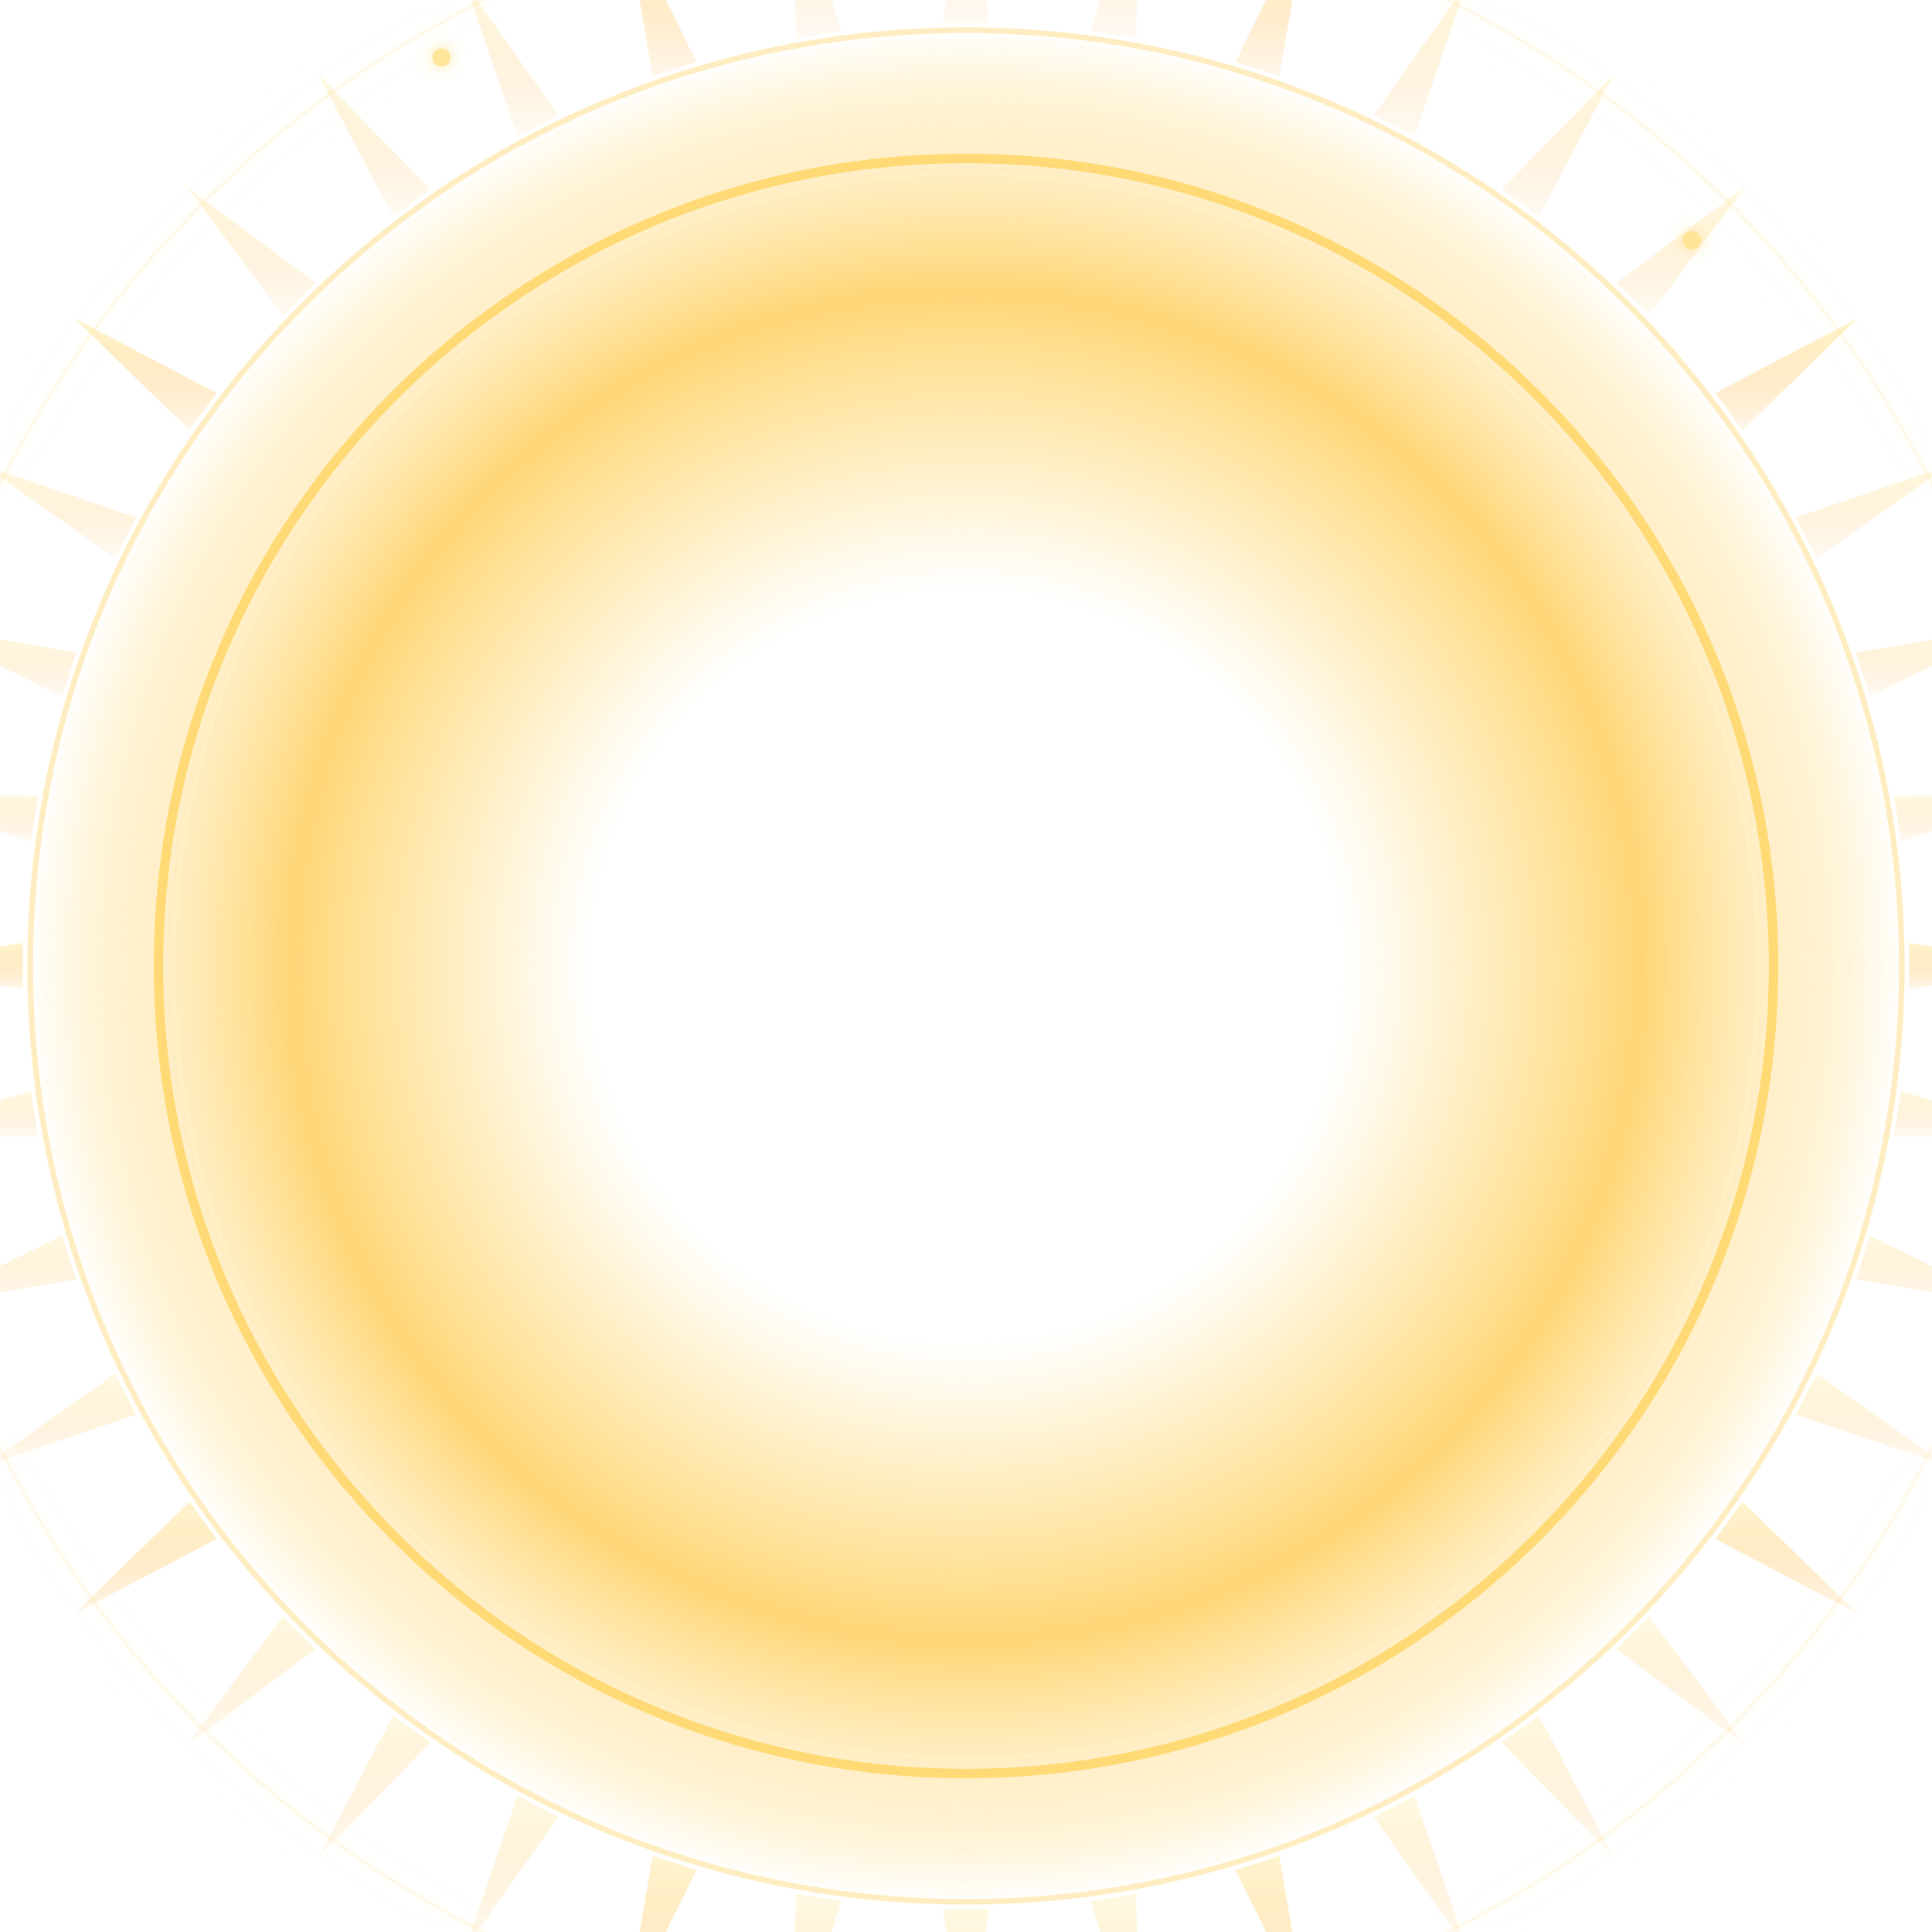
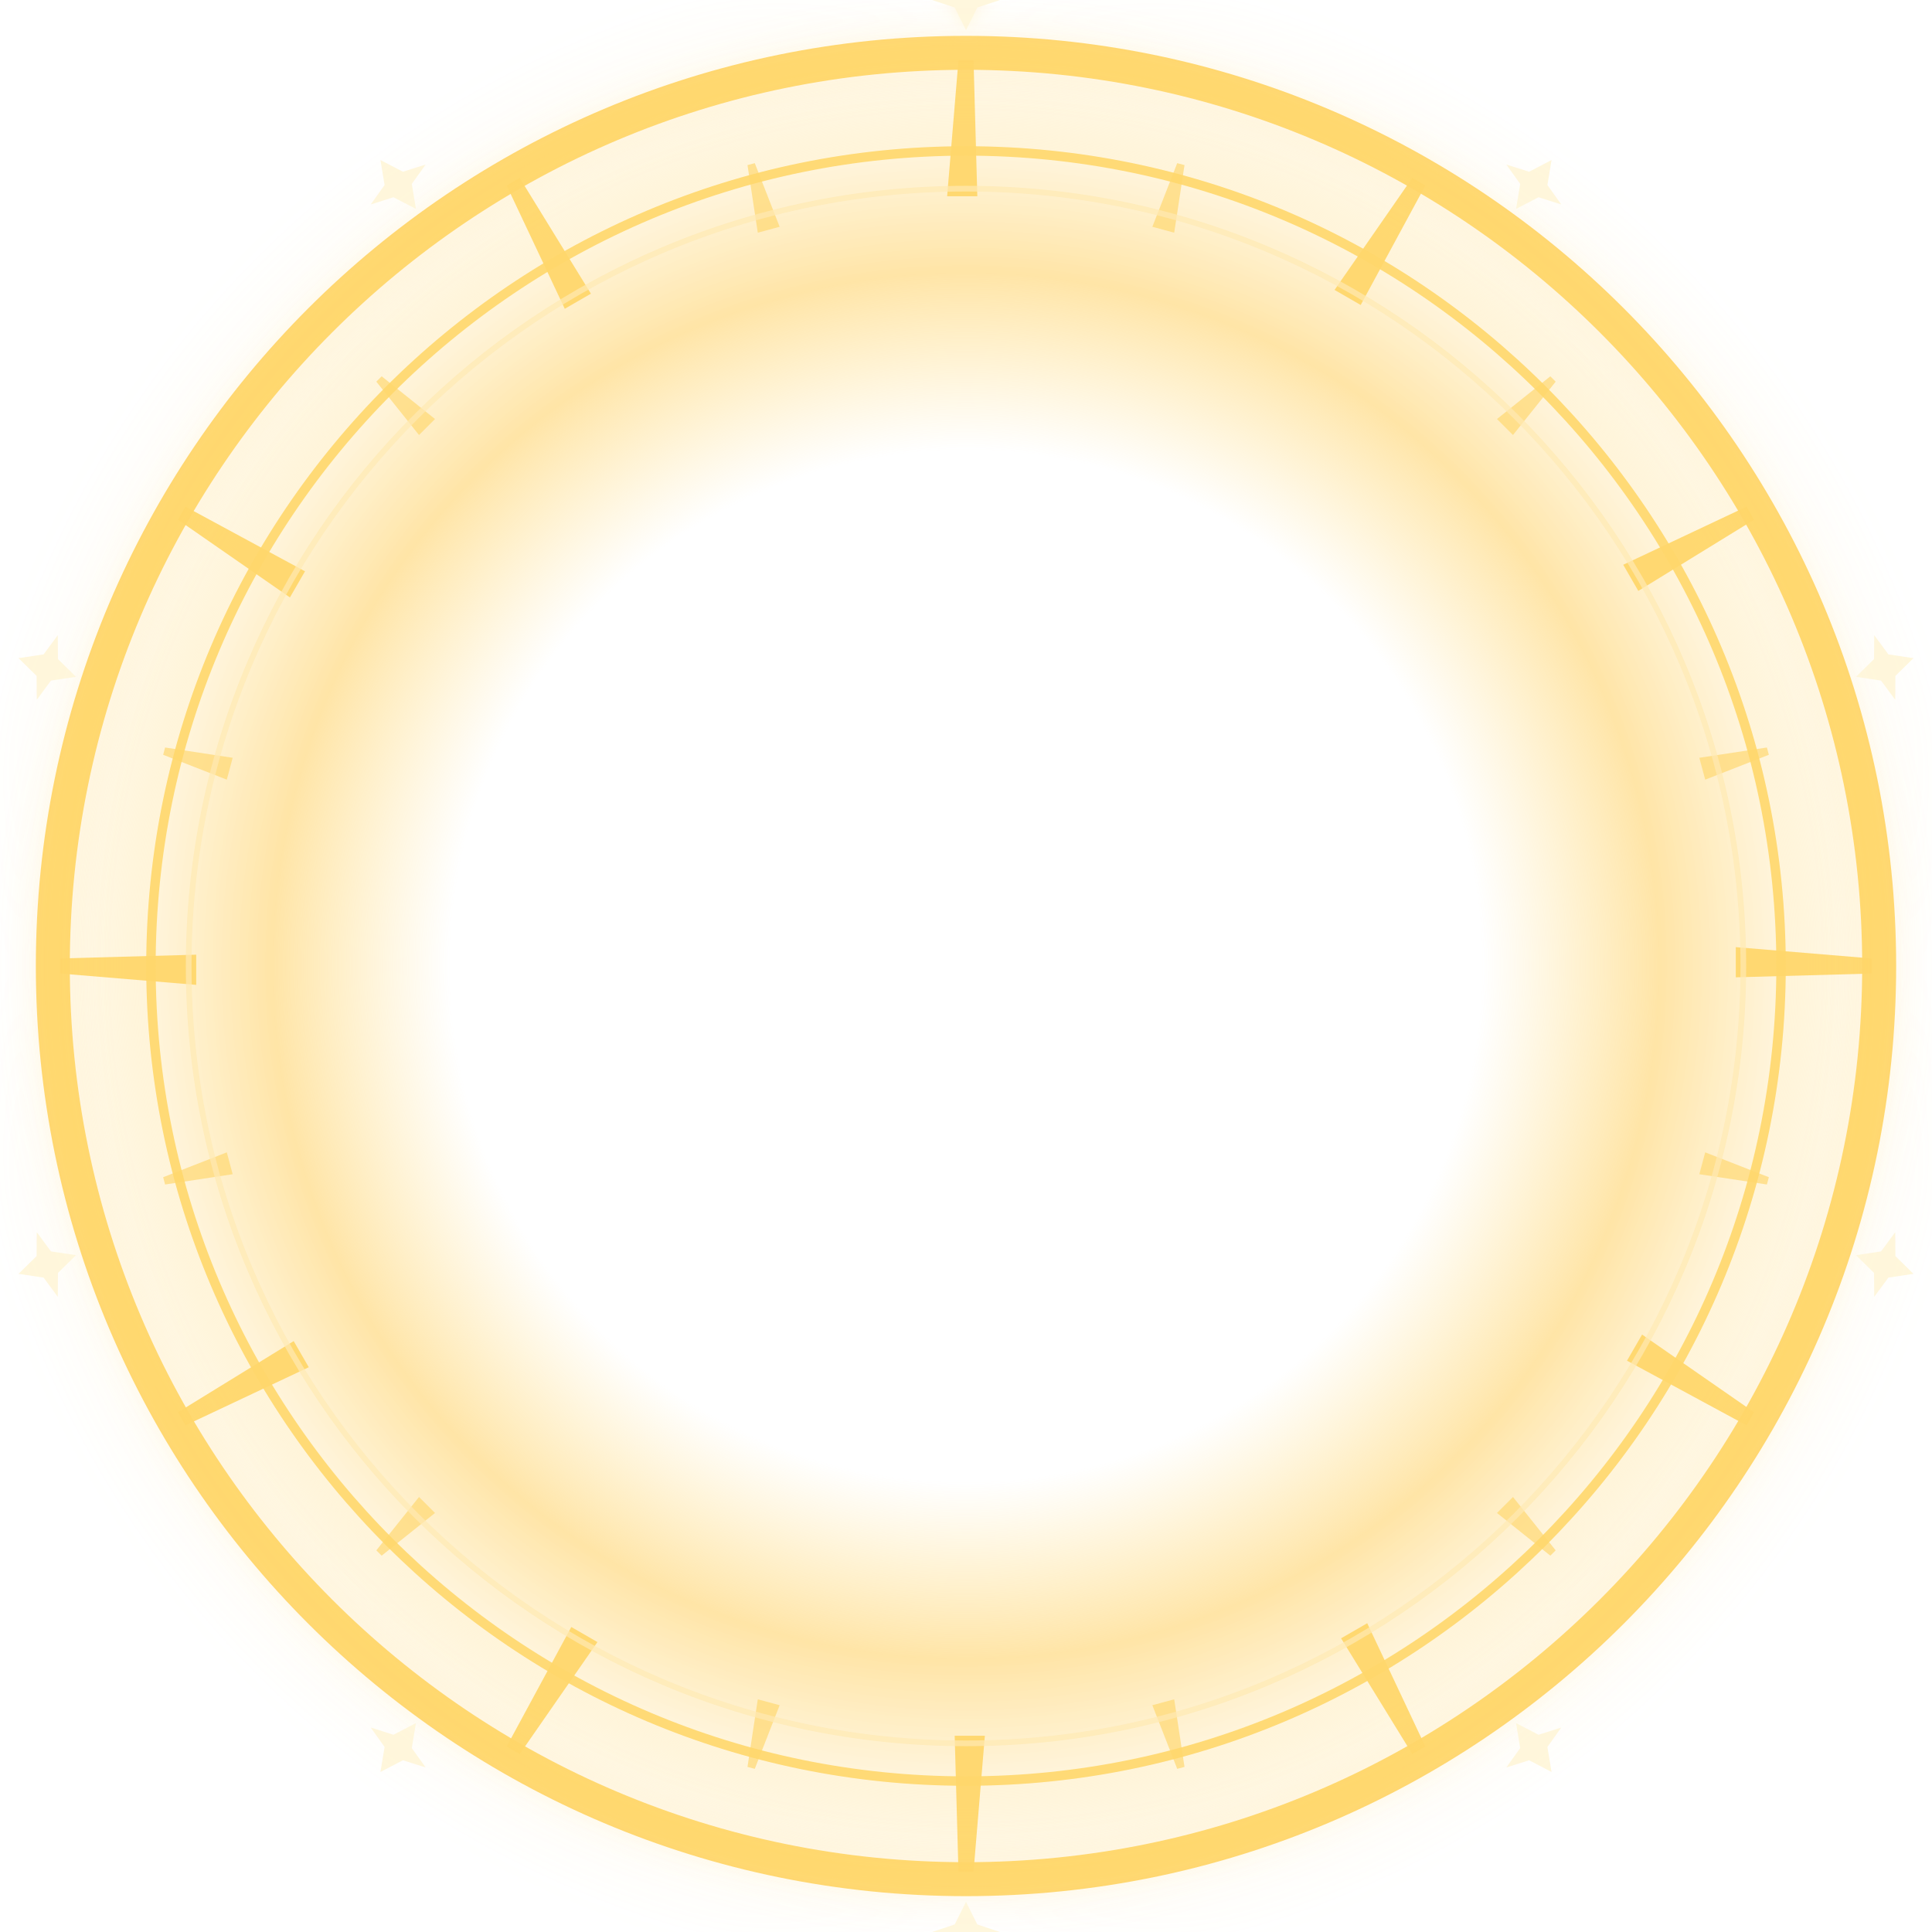
<svg xmlns="http://www.w3.org/2000/svg" viewBox="0 0 512 512" width="512" height="512">
  <defs>
    <radialGradient id="band" cx="0.5" cy="0.5" r="0.5">
-       <stop offset="0.4" stop-color="#ffd76b" stop-opacity="0" />
-       <stop offset="0.72" stop-color="#ffcf5e" stop-opacity="0.85" />
-       <stop offset="0.86" stop-color="#ffe9b3" stop-opacity="0.7" />
+       <stop offset="0.55" stop-color="#ffd76b" stop-opacity="0" />
+       <stop offset="0.74" stop-color="#ffcf5e" stop-opacity="0.55" />
+       <stop offset="0.86" stop-color="#ffe9b3" stop-opacity="0.5" />
      <stop offset="1" stop-color="#ffd76b" stop-opacity="0" />
    </radialGradient>
-     <linearGradient id="ray" x1="0" y1="0" x2="0" y2="1">
-       <stop offset="0" stop-color="#fff3c4" stop-opacity="0.9" />
-       <stop offset="1" stop-color="#ffb84d" stop-opacity="0.12" />
+     <linearGradient id="ray" x1="0" y1="1" x2="0" y2="0" gradientUnits="userSpaceOnUse">
+       <stop offset="0" stop-color="#ffd76b" stop-opacity="0.95" />
+       <stop offset="1" stop-color="#ffe9b3" stop-opacity="0.15" />
    </linearGradient>
-     <filter id="gl" x="-300%" y="-300%" width="700%" height="700%">
+     <filter id="agl" x="-80%" y="-80%" width="260%" height="260%">
      <feGaussianBlur stdDeviation="2" result="b" />
      <feMerge>
        <feMergeNode in="b" />
        <feMergeNode in="SourceGraphic" />
      </feMerge>
    </filter>
-     <filter id="gl6" x="-60%" y="-60%" width="220%" height="220%">
-       <feGaussianBlur stdDeviation="6" result="b" />
-       <feMerge>
-         <feMergeNode in="b" />
-         <feMergeNode in="SourceGraphic" />
-       </feMerge>
+     <filter id="asoft" x="-80%" y="-80%" width="260%" height="260%">
+       <feGaussianBlur stdDeviation="6" />
    </filter>
+     <path id="rayL" d="M 254 16 L 251 52 L 259 52 L 258 16 Z" fill="url(#ray)" />
+     <path id="rayS" d="M 255 36 L 253 54 L 259 54 L 257 36 Z" fill="url(#ray)" opacity="0.7" />
+     <path id="sp" d="M 256 -8 L 259 -2 L 265 0 L 259 2 L 256 8 L 253 2 L 247 0 L 253 -2 Z" fill="#fff7dd" />
  </defs>
  <circle cx="256" cy="256" r="232" fill="#000" opacity="0" />
-   <circle cx="256" cy="256" r="250" fill="url(#band)" />
-   <polygon points="505.93,249.89 548,256 505.93,262.11" fill="url(#ray)" opacity="0.9" />,<polygon points="503.8,289.06 544.4,301.68 501.89,301.13" fill="url(#ray)" opacity="0.55" />,<polygon points="495.58,327.42 533.71,346.23 491.81,339.04" fill="url(#ray)" opacity="0.55" />,<polygon points="481.46,364.02 516.17,388.57 475.91,374.91" fill="url(#ray)" opacity="0.55" />,<polygon points="461.78,397.96 492.23,427.63 454.6,407.84" fill="url(#ray)" opacity="0.9" />,<polygon points="437.04,428.4 462.48,462.48 428.4,437.04" fill="url(#ray)" opacity="0.55" />,<polygon points="407.84,454.6 427.63,492.23 397.96,461.78" fill="url(#ray)" opacity="0.55" />,<polygon points="374.91,475.91 388.57,516.17 364.02,481.46" fill="url(#ray)" opacity="0.55" />,<polygon points="339.04,491.81 346.23,533.71 327.42,495.58" fill="url(#ray)" opacity="0.9" />,<polygon points="301.13,501.89 301.68,544.4 289.06,503.8" fill="url(#ray)" opacity="0.55" />,<polygon points="262.11,505.93 256,548 249.89,505.93" fill="url(#ray)" opacity="0.55" />,<polygon points="222.94,503.8 210.32,544.4 210.87,501.89" fill="url(#ray)" opacity="0.55" />,<polygon points="184.58,495.58 165.77,533.71 172.96,491.81" fill="url(#ray)" opacity="0.9" />,<polygon points="147.98,481.46 123.43,516.17 137.09,475.91" fill="url(#ray)" opacity="0.55" />,<polygon points="114.04,461.78 84.37,492.23 104.16,454.6" fill="url(#ray)" opacity="0.55" />,<polygon points="83.6,437.04 49.52,462.48 74.96,428.4" fill="url(#ray)" opacity="0.55" />,<polygon points="57.4,407.84 19.77,427.63 50.22,397.96" fill="url(#ray)" opacity="0.9" />,<polygon points="36.09,374.91 -4.17,388.57 30.54,364.02" fill="url(#ray)" opacity="0.55" />,<polygon points="20.19,339.04 -21.71,346.23 16.42,327.42" fill="url(#ray)" opacity="0.55" />,<polygon points="10.11,301.13 -32.4,301.68 8.2,289.06" fill="url(#ray)" opacity="0.55" />,<polygon points="6.07,262.11 -36,256 6.07,249.89" fill="url(#ray)" opacity="0.9" />,<polygon points="8.2,222.94 -32.4,210.32 10.11,210.87" fill="url(#ray)" opacity="0.55" />,<polygon points="16.42,184.58 -21.71,165.77 20.19,172.96" fill="url(#ray)" opacity="0.55" />,<polygon points="30.54,147.98 -4.17,123.43 36.09,137.09" fill="url(#ray)" opacity="0.55" />,<polygon points="50.22,114.04 19.77,84.37 57.4,104.16" fill="url(#ray)" opacity="0.9" />,<polygon points="74.96,83.6 49.52,49.52 83.6,74.96" fill="url(#ray)" opacity="0.55" />,<polygon points="104.16,57.4 84.37,19.77 114.04,50.22" fill="url(#ray)" opacity="0.55" />,<polygon points="137.09,36.09 123.43,-4.17 147.98,30.54" fill="url(#ray)" opacity="0.55" />,<polygon points="172.96,20.19 165.77,-21.71 184.58,16.42" fill="url(#ray)" opacity="0.9" />,<polygon points="210.87,10.11 210.32,-32.4 222.94,8.2" fill="url(#ray)" opacity="0.55" />,<polygon points="249.89,6.07 256,-36 262.11,6.07" fill="url(#ray)" opacity="0.55" />,<polygon points="289.06,8.2 301.68,-32.4 301.13,10.11" fill="url(#ray)" opacity="0.55" />,<polygon points="327.42,16.42 346.23,-21.71 339.04,20.19" fill="url(#ray)" opacity="0.9" />,<polygon points="364.02,30.54 388.57,-4.17 374.91,36.09" fill="url(#ray)" opacity="0.55" />,<polygon points="397.96,50.22 427.63,19.77 407.84,57.4" fill="url(#ray)" opacity="0.55" />,<polygon points="428.4,74.96 462.48,49.52 437.04,83.6" fill="url(#ray)" opacity="0.55" />,<polygon points="454.6,104.16 492.23,84.37 461.78,114.04" fill="url(#ray)" opacity="0.9" />,<polygon points="475.91,137.09 516.17,123.43 481.46,147.98" fill="url(#ray)" opacity="0.55" />,<polygon points="491.81,172.96 533.71,165.77 495.58,184.58" fill="url(#ray)" opacity="0.55" />,<polygon points="501.89,210.87 544.4,210.32 503.8,222.94" fill="url(#ray)" opacity="0.55" />
-   <circle cx="256" cy="256" r="248" fill="none" stroke="#ffe9b3" stroke-width="1.5" opacity="0.8" />
-   <circle cx="256" cy="256" r="214" fill="none" stroke="#ffd76b" stroke-width="2.5" opacity="0.9" />
-   <circle cx="256" cy="256" r="210" fill="none" stroke="#fff3c4" stroke-width="1" opacity="0.6" />
-   <circle cx="518.73" cy="326.4" r="2.4" fill="#ffe08a" opacity="0.85" filter="url(#gl)" />
-   <circle cx="256" cy="534" r="2.4" fill="#ffe08a" opacity="0.85" filter="url(#gl)" />
-   <circle cx="-6.73" cy="326.4" r="2.4" fill="#ffe08a" opacity="0.85" filter="url(#gl)" />
-   <circle cx="117" cy="15.24" r="2.4" fill="#ffe08a" opacity="0.85" filter="url(#gl)" />
-   <circle cx="448.33" cy="63.67" r="2.4" fill="#ffe08a" opacity="0.85" filter="url(#gl)" />
-   <circle cx="256" cy="256" r="286" fill="none" stroke="#ffd76b" stroke-width="1" opacity="0.14" filter="url(#gl6)" />
+   <circle cx="256" cy="256" r="252" fill="url(#band)" />
+   <use href="#rayL" transform="rotate(0 256 256)" />
+   <use href="#rayL" transform="rotate(30 256 256)" />
+   <use href="#rayL" transform="rotate(60 256 256)" />
+   <use href="#rayL" transform="rotate(90 256 256)" />
+   <use href="#rayL" transform="rotate(120 256 256)" />
+   <use href="#rayL" transform="rotate(150 256 256)" />
+   <use href="#rayL" transform="rotate(180 256 256)" />
+   <use href="#rayL" transform="rotate(210 256 256)" />
+   <use href="#rayL" transform="rotate(240 256 256)" />
+   <use href="#rayL" transform="rotate(270 256 256)" />
+   <use href="#rayL" transform="rotate(300 256 256)" />
+   <use href="#rayL" transform="rotate(330 256 256)" />
+   <use href="#rayS" transform="rotate(15 256 256)" />
+   <use href="#rayS" transform="rotate(45 256 256)" />
+   <use href="#rayS" transform="rotate(75 256 256)" />
+   <use href="#rayS" transform="rotate(105 256 256)" />
+   <use href="#rayS" transform="rotate(135 256 256)" />
+   <use href="#rayS" transform="rotate(165 256 256)" />
+   <use href="#rayS" transform="rotate(195 256 256)" />
+   <use href="#rayS" transform="rotate(225 256 256)" />
+   <use href="#rayS" transform="rotate(255 256 256)" />
+   <use href="#rayS" transform="rotate(285 256 256)" />
+   <use href="#rayS" transform="rotate(315 256 256)" />
+   <use href="#rayS" transform="rotate(345 256 256)" />
+   <circle cx="256" cy="256" r="242" fill="none" stroke="#ffd76b" stroke-width="9" opacity="0.95" />
+   <circle cx="256" cy="256" r="242" fill="none" stroke="#ffcf5e" stroke-width="4" opacity="0.4" filter="url(#asoft)" />
+   <use href="#sp" transform="rotate(0 256 256)" filter="url(#agl)" />
+   <use href="#sp" transform="rotate(36 256 256)" />
+   <use href="#sp" transform="rotate(72 256 256)" />
+   <use href="#sp" transform="rotate(108 256 256)" />
+   <use href="#sp" transform="rotate(144 256 256)" />
+   <use href="#sp" transform="rotate(180 256 256)" />
+   <use href="#sp" transform="rotate(216 256 256)" />
+   <use href="#sp" transform="rotate(252 256 256)" />
+   <use href="#sp" transform="rotate(288 256 256)" />
+   <use href="#sp" transform="rotate(324 256 256)" />
+   <circle cx="256" cy="256" r="206" fill="none" stroke="#ffe9b3" stroke-width="1.5" opacity="0.7" />
+   <circle cx="256" cy="256" r="216" fill="none" stroke="#ffd76b" stroke-width="2.5" opacity="0.9" />
+   <circle cx="256" cy="256" r="256" fill="none" stroke="#ffd76b" stroke-width="2" opacity="0.18" filter="url(#asoft)" />
</svg>
